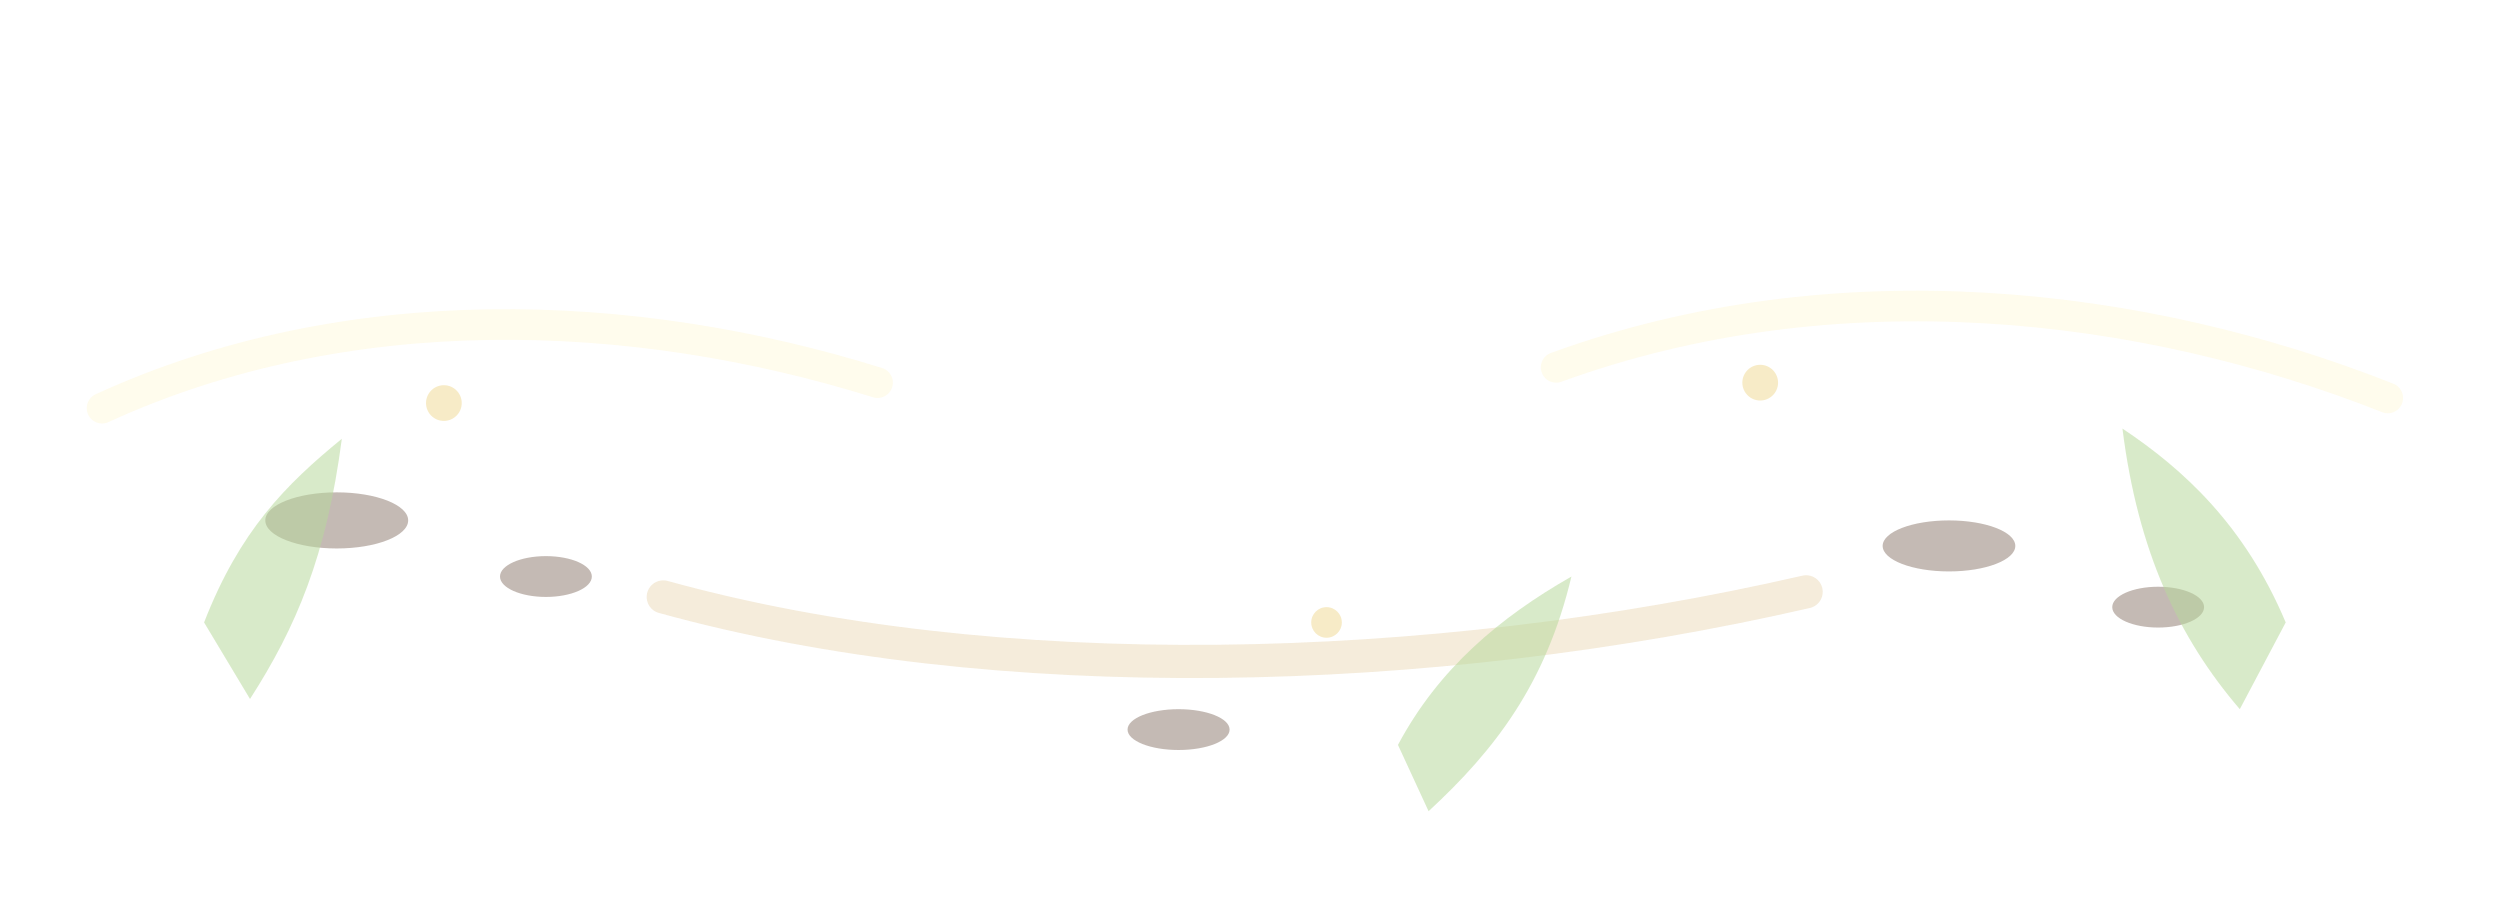
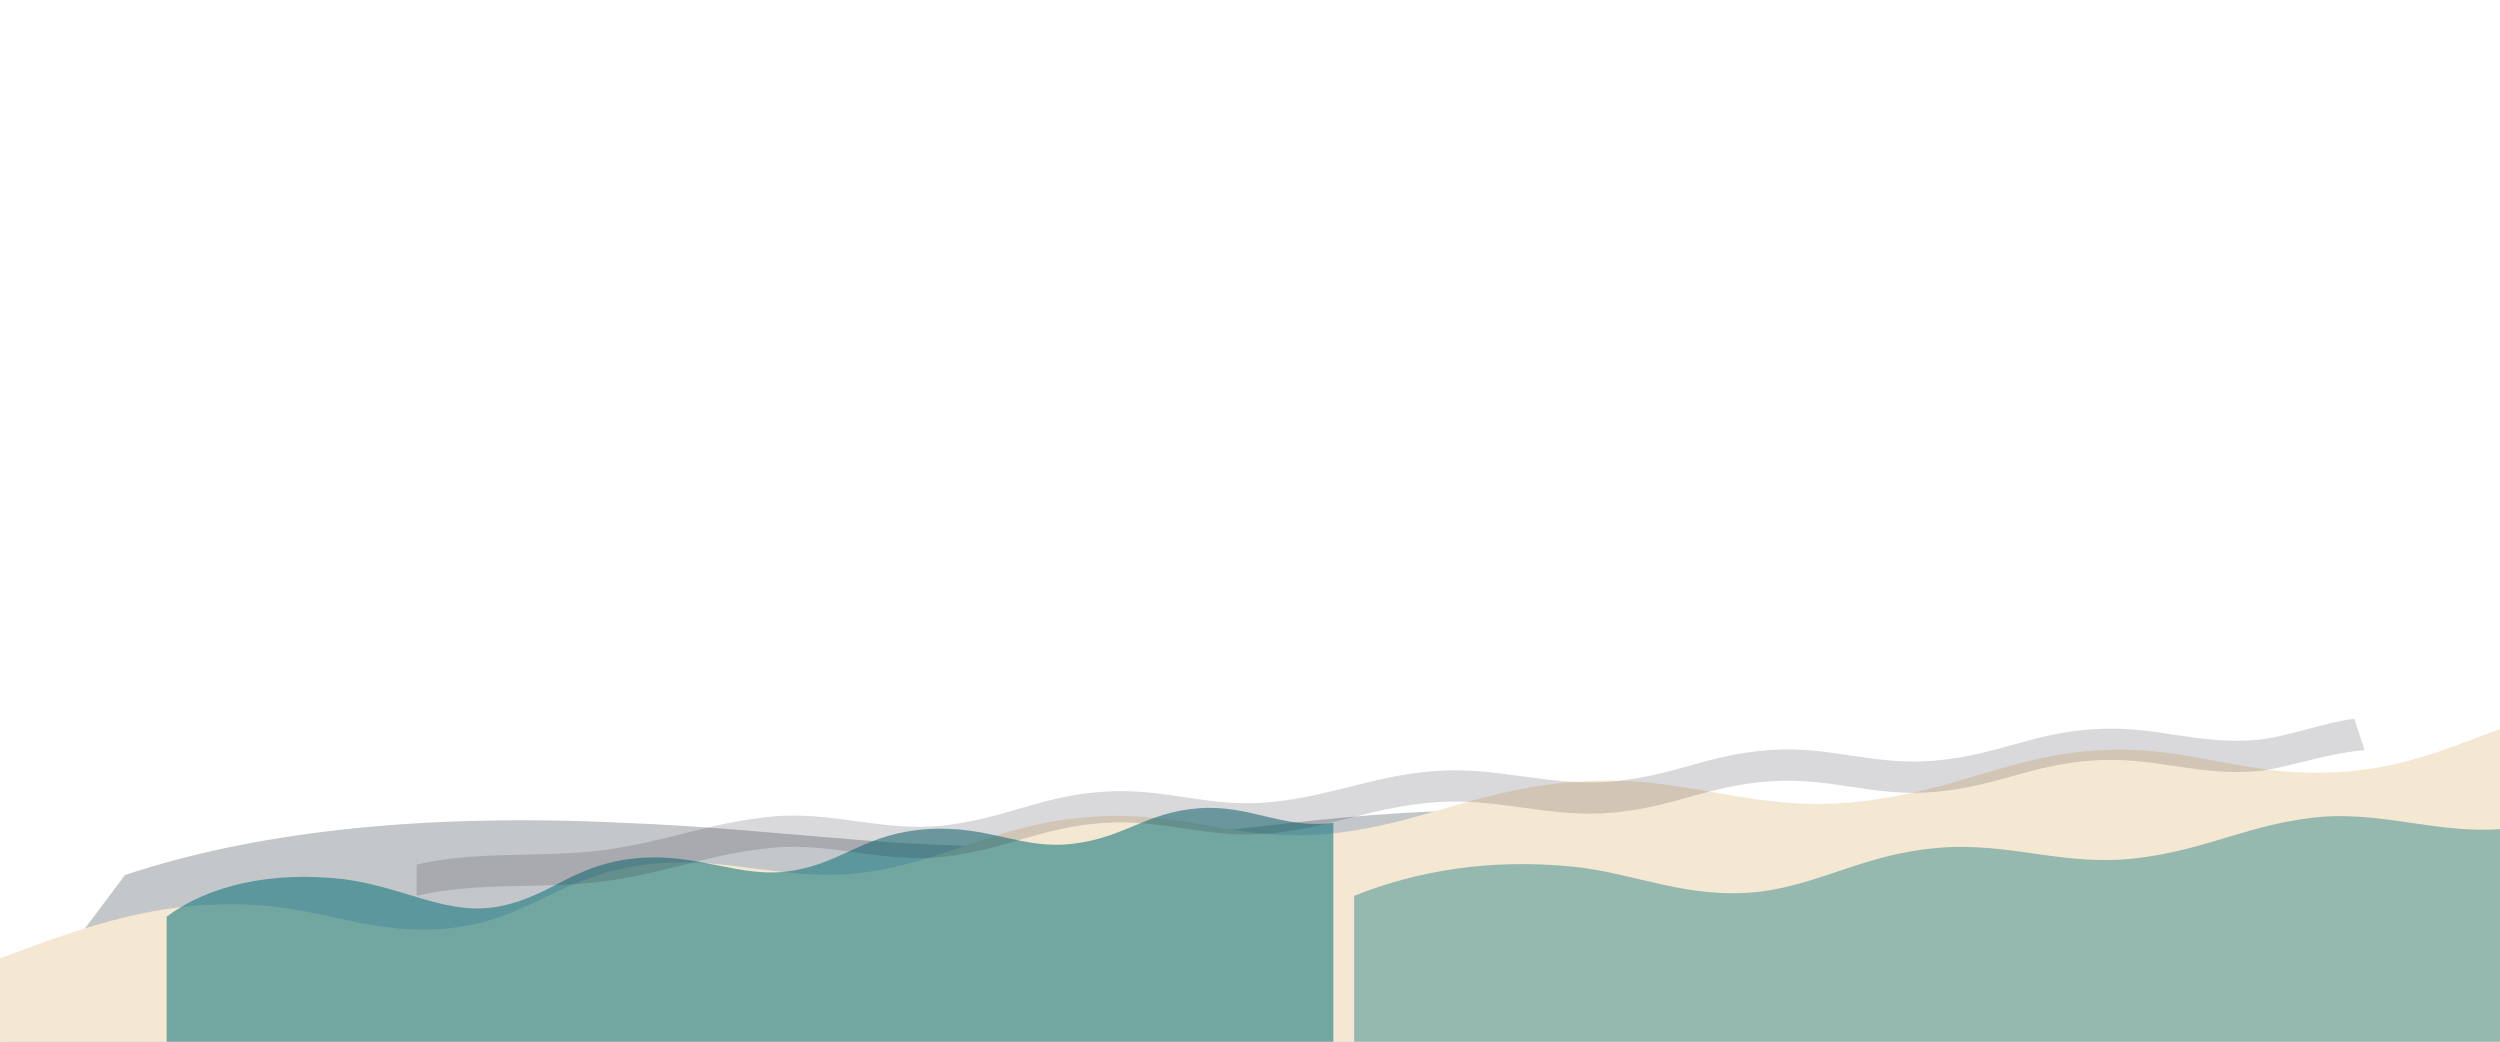
- <svg xmlns="http://www.w3.org/2000/svg" width="980" height="360" viewBox="0 0 980 360">
-   <g opacity=".48">
-     <path d="M40 160 C136 116 248 120 344 150" fill="none" stroke="#fff8d9" stroke-width="12" stroke-linecap="round" />
-     <path d="M610 144 C720 104 840 118 936 156" fill="none" stroke="#fff8d9" stroke-width="12" stroke-linecap="round" />
-     <path d="M260 234 C390 270 560 266 708 232" fill="none" stroke="#d8b778" stroke-width="13" stroke-linecap="round" opacity=".56" />
-   </g>
-   <g fill="#5b3f2f" opacity=".36">
-     <ellipse cx="132" cy="204" rx="28" ry="11" />
-     <ellipse cx="214" cy="226" rx="18" ry="8" />
-     <ellipse cx="764" cy="214" rx="26" ry="10" />
-     <ellipse cx="846" cy="238" rx="18" ry="8" />
-     <ellipse cx="462" cy="286" rx="20" ry="8" />
-   </g>
-   <g fill="#b7d99b" opacity=".54">
-     <path d="M80 244 C94 208 112 190 134 172 C128 218 116 246 98 274Z" />
-     <path d="M896 244 C880 206 856 184 832 168 C838 216 854 250 878 278Z" />
-     <path d="M548 292 C564 262 588 242 616 226 C606 268 586 294 560 318Z" />
-   </g>
-   <g fill="#e8c55a" opacity=".34">
-     <circle cx="174" cy="158" r="7" />
-     <circle cx="690" cy="150" r="7" />
-     <circle cx="520" cy="244" r="6" />
-   </g>
+ <svg xmlns="http://www.w3.org/2000/svg" width="1200" height="500" viewBox="0 0 1200 500">
+   <path d="M 60 420 C 120 400 200 390 300 395 C 380 398 440 410 520 405 C 600 400 660 385 750 390 C 840 395 920 415 1000 408 C 1080 402 1140 390 1200 395 L 1200 500 L 0 500 Z" fill="#10202d" opacity="0.25" />
+   <path d="M 0 460 C 40 445 80 430 130 435 C 160 438 185 450 220 445 C 255 440 270 420 310 415 C 350 410 380 425 420 418 C 460 411 480 395 525 392 C 570 389 595 405 640 400 C 685 395 710 378 760 375 C 810 372 840 390 890 385 C 940 380 965 362 1010 360 C 1055 358 1080 375 1130 370 C 1160 367 1185 355 1200 350 L 1200 500 L 0 500 Z" fill="#F5E8D3" />
+   <path d="M 80 440 C 100 425 130 418 165 422 C 195 426 215 440 240 435 C 265 430 275 415 305 412 C 335 409 355 422 380 418 C 405 414 415 400 445 398 C 475 396 490 408 515 405 C 540 402 550 390 575 388 C 600 386 615 398 640 395 L 640 500 L 80 500 Z" fill="#067078" opacity="0.55" />
+   <path d="M 650 430 C 680 418 715 412 755 416 C 785 419 810 432 845 428 C 875 424 895 410 930 407 C 965 404 990 416 1025 412 C 1060 408 1080 395 1115 392 C 1145 390 1170 400 1200 398 L 1200 500 L 650 500 Z" fill="#067078" opacity="0.40" />
+   <path d="M 200 415 C 230 408 260 412 290 408 C 320 404 340 395 370 392 C 400 389 425 400 455 396 C 485 392 500 382 530 380 C 560 378 580 388 610 385 C 640 382 660 372 690 370 C 720 368 745 378 775 375 C 805 372 820 362 850 360 C 880 358 900 368 930 365 C 960 362 975 352 1005 350 C 1035 348 1055 358 1085 355 C 1100 353 1115 347 1130 345 L 1135 360 C 1115 362 1100 368 1085 370 C 1055 373 1035 363 1005 365 C 975 367 960 377 930 380 C 900 383 880 373 850 375 C 820 377 805 387 775 390 C 745 393 720 383 690 385 C 660 387 640 397 610 400 C 580 403 560 393 530 395 C 500 397 485 407 455 411 C 425 415 400 404 370 407 C 340 410 320 419 290 423 C 260 427 230 423 200 430 Z" fill="#2B2730" opacity="0.18" />
</svg>
